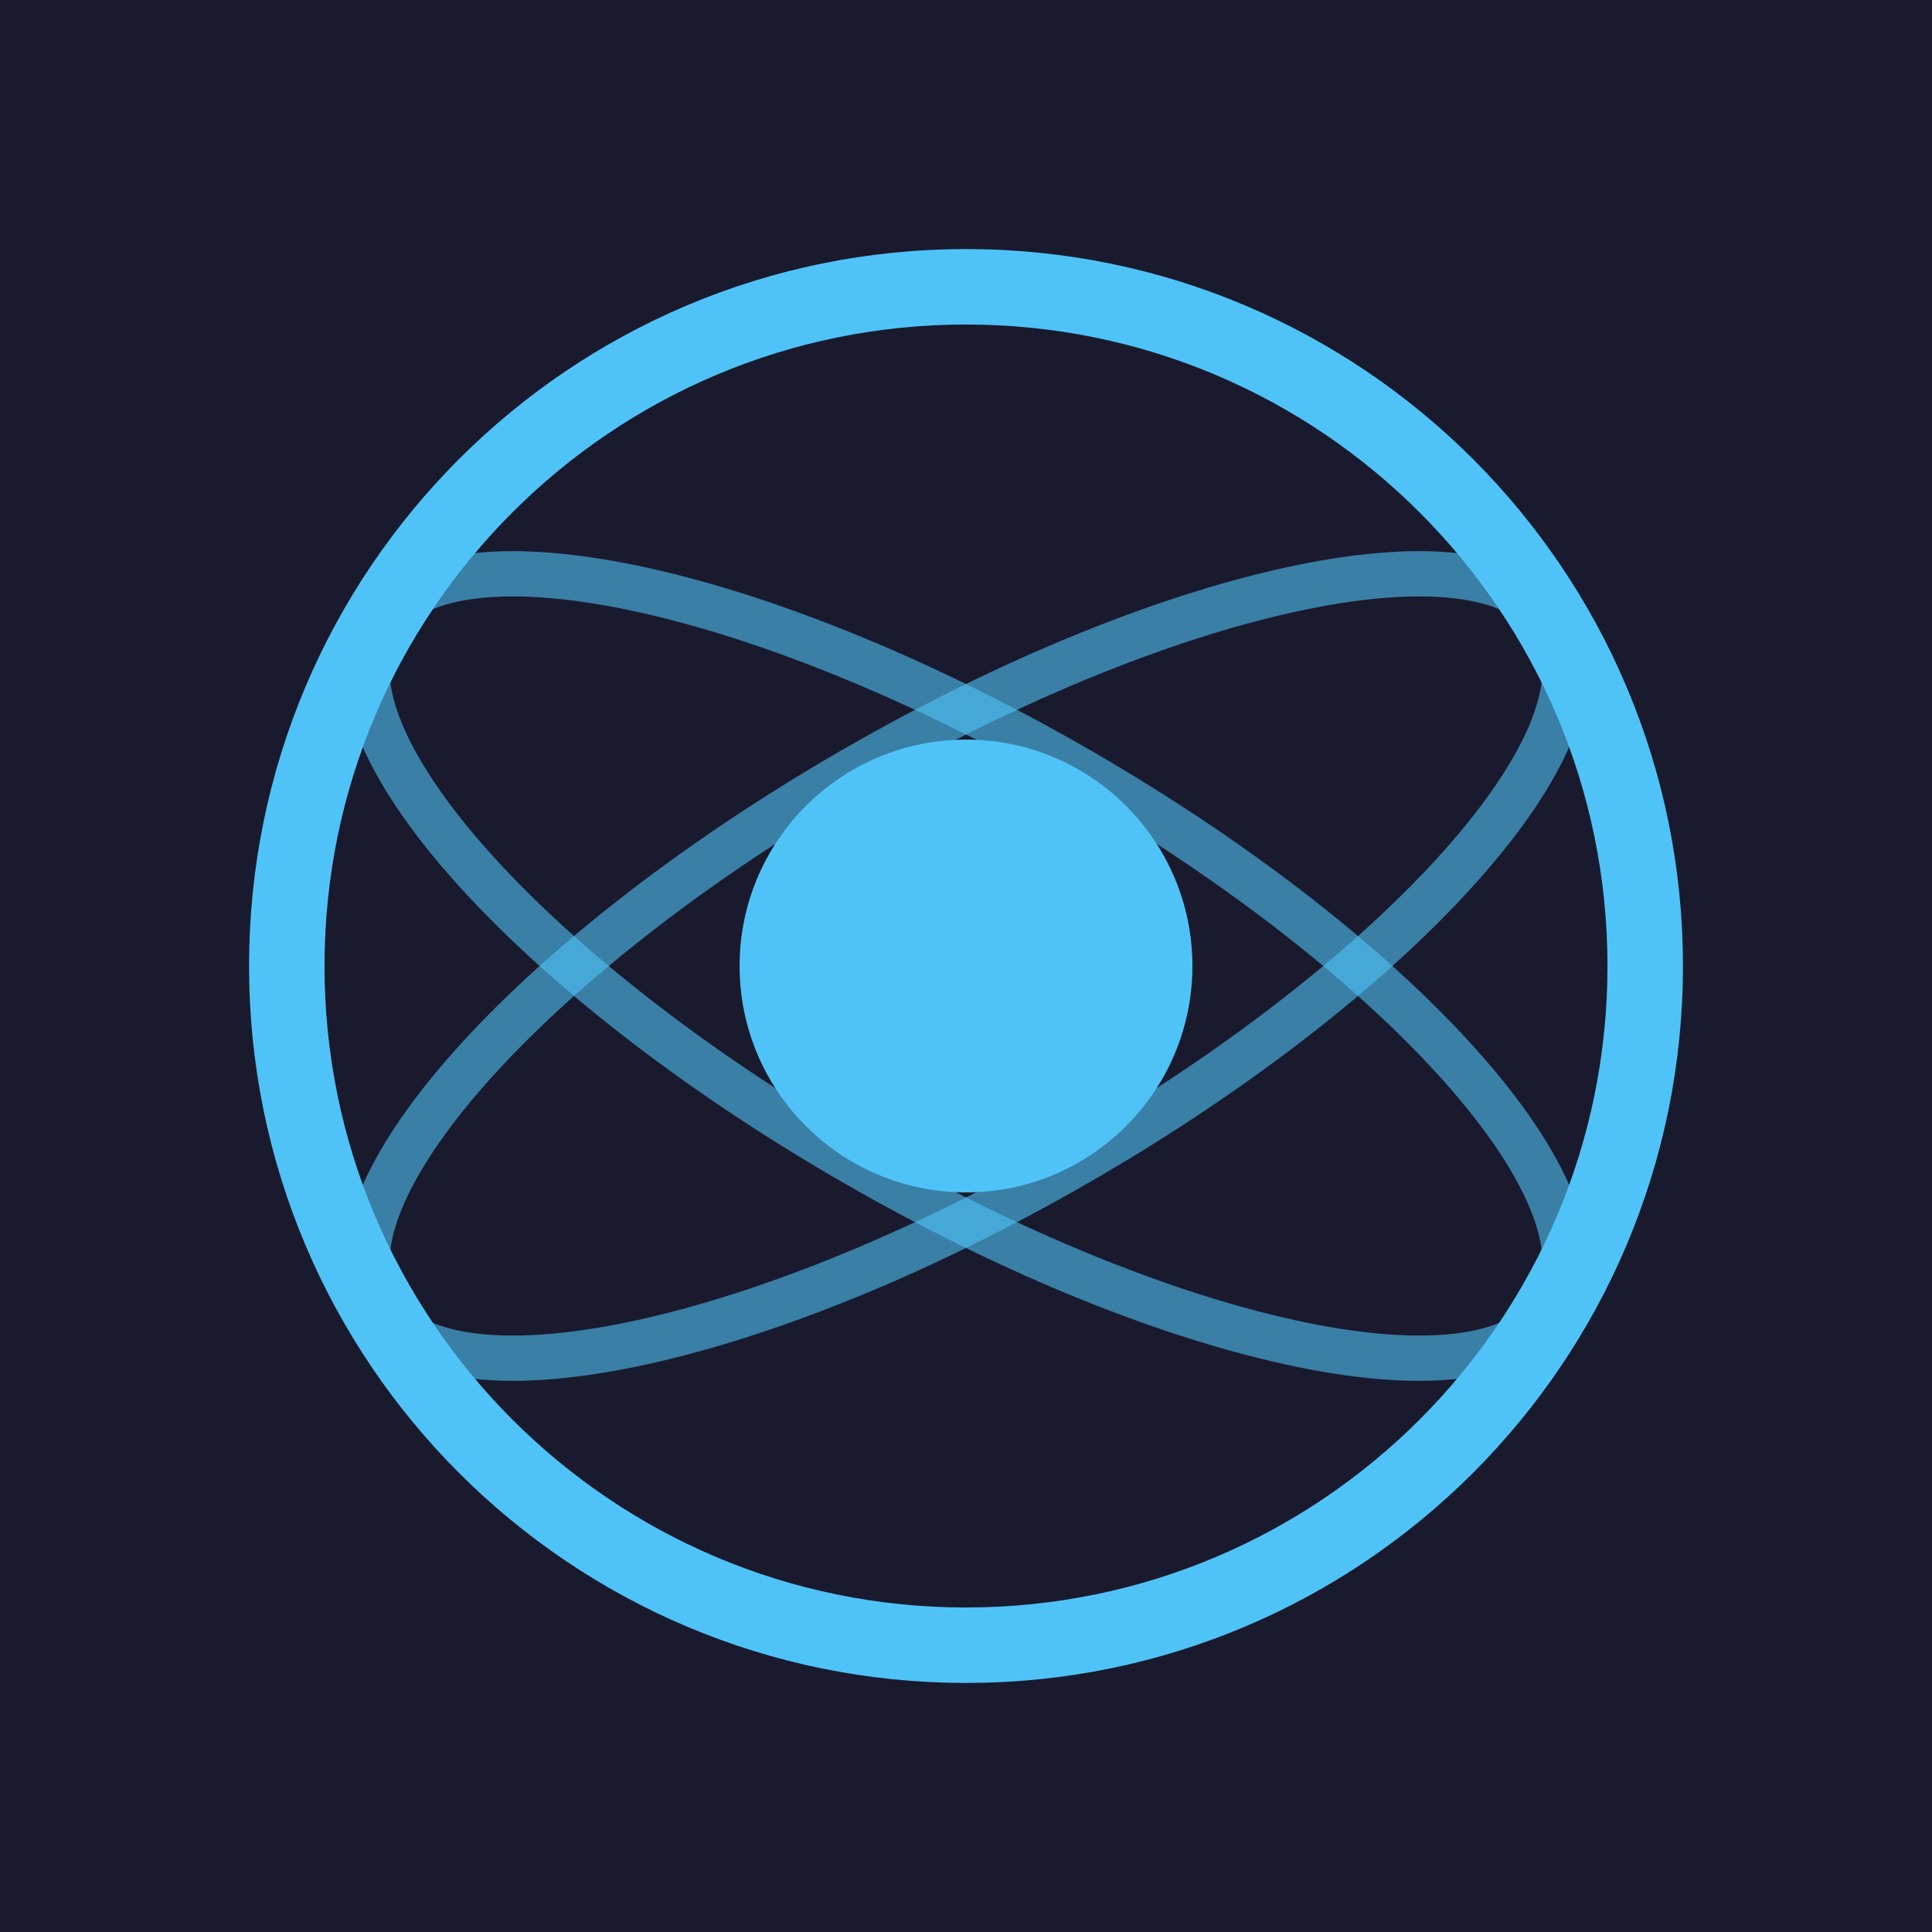
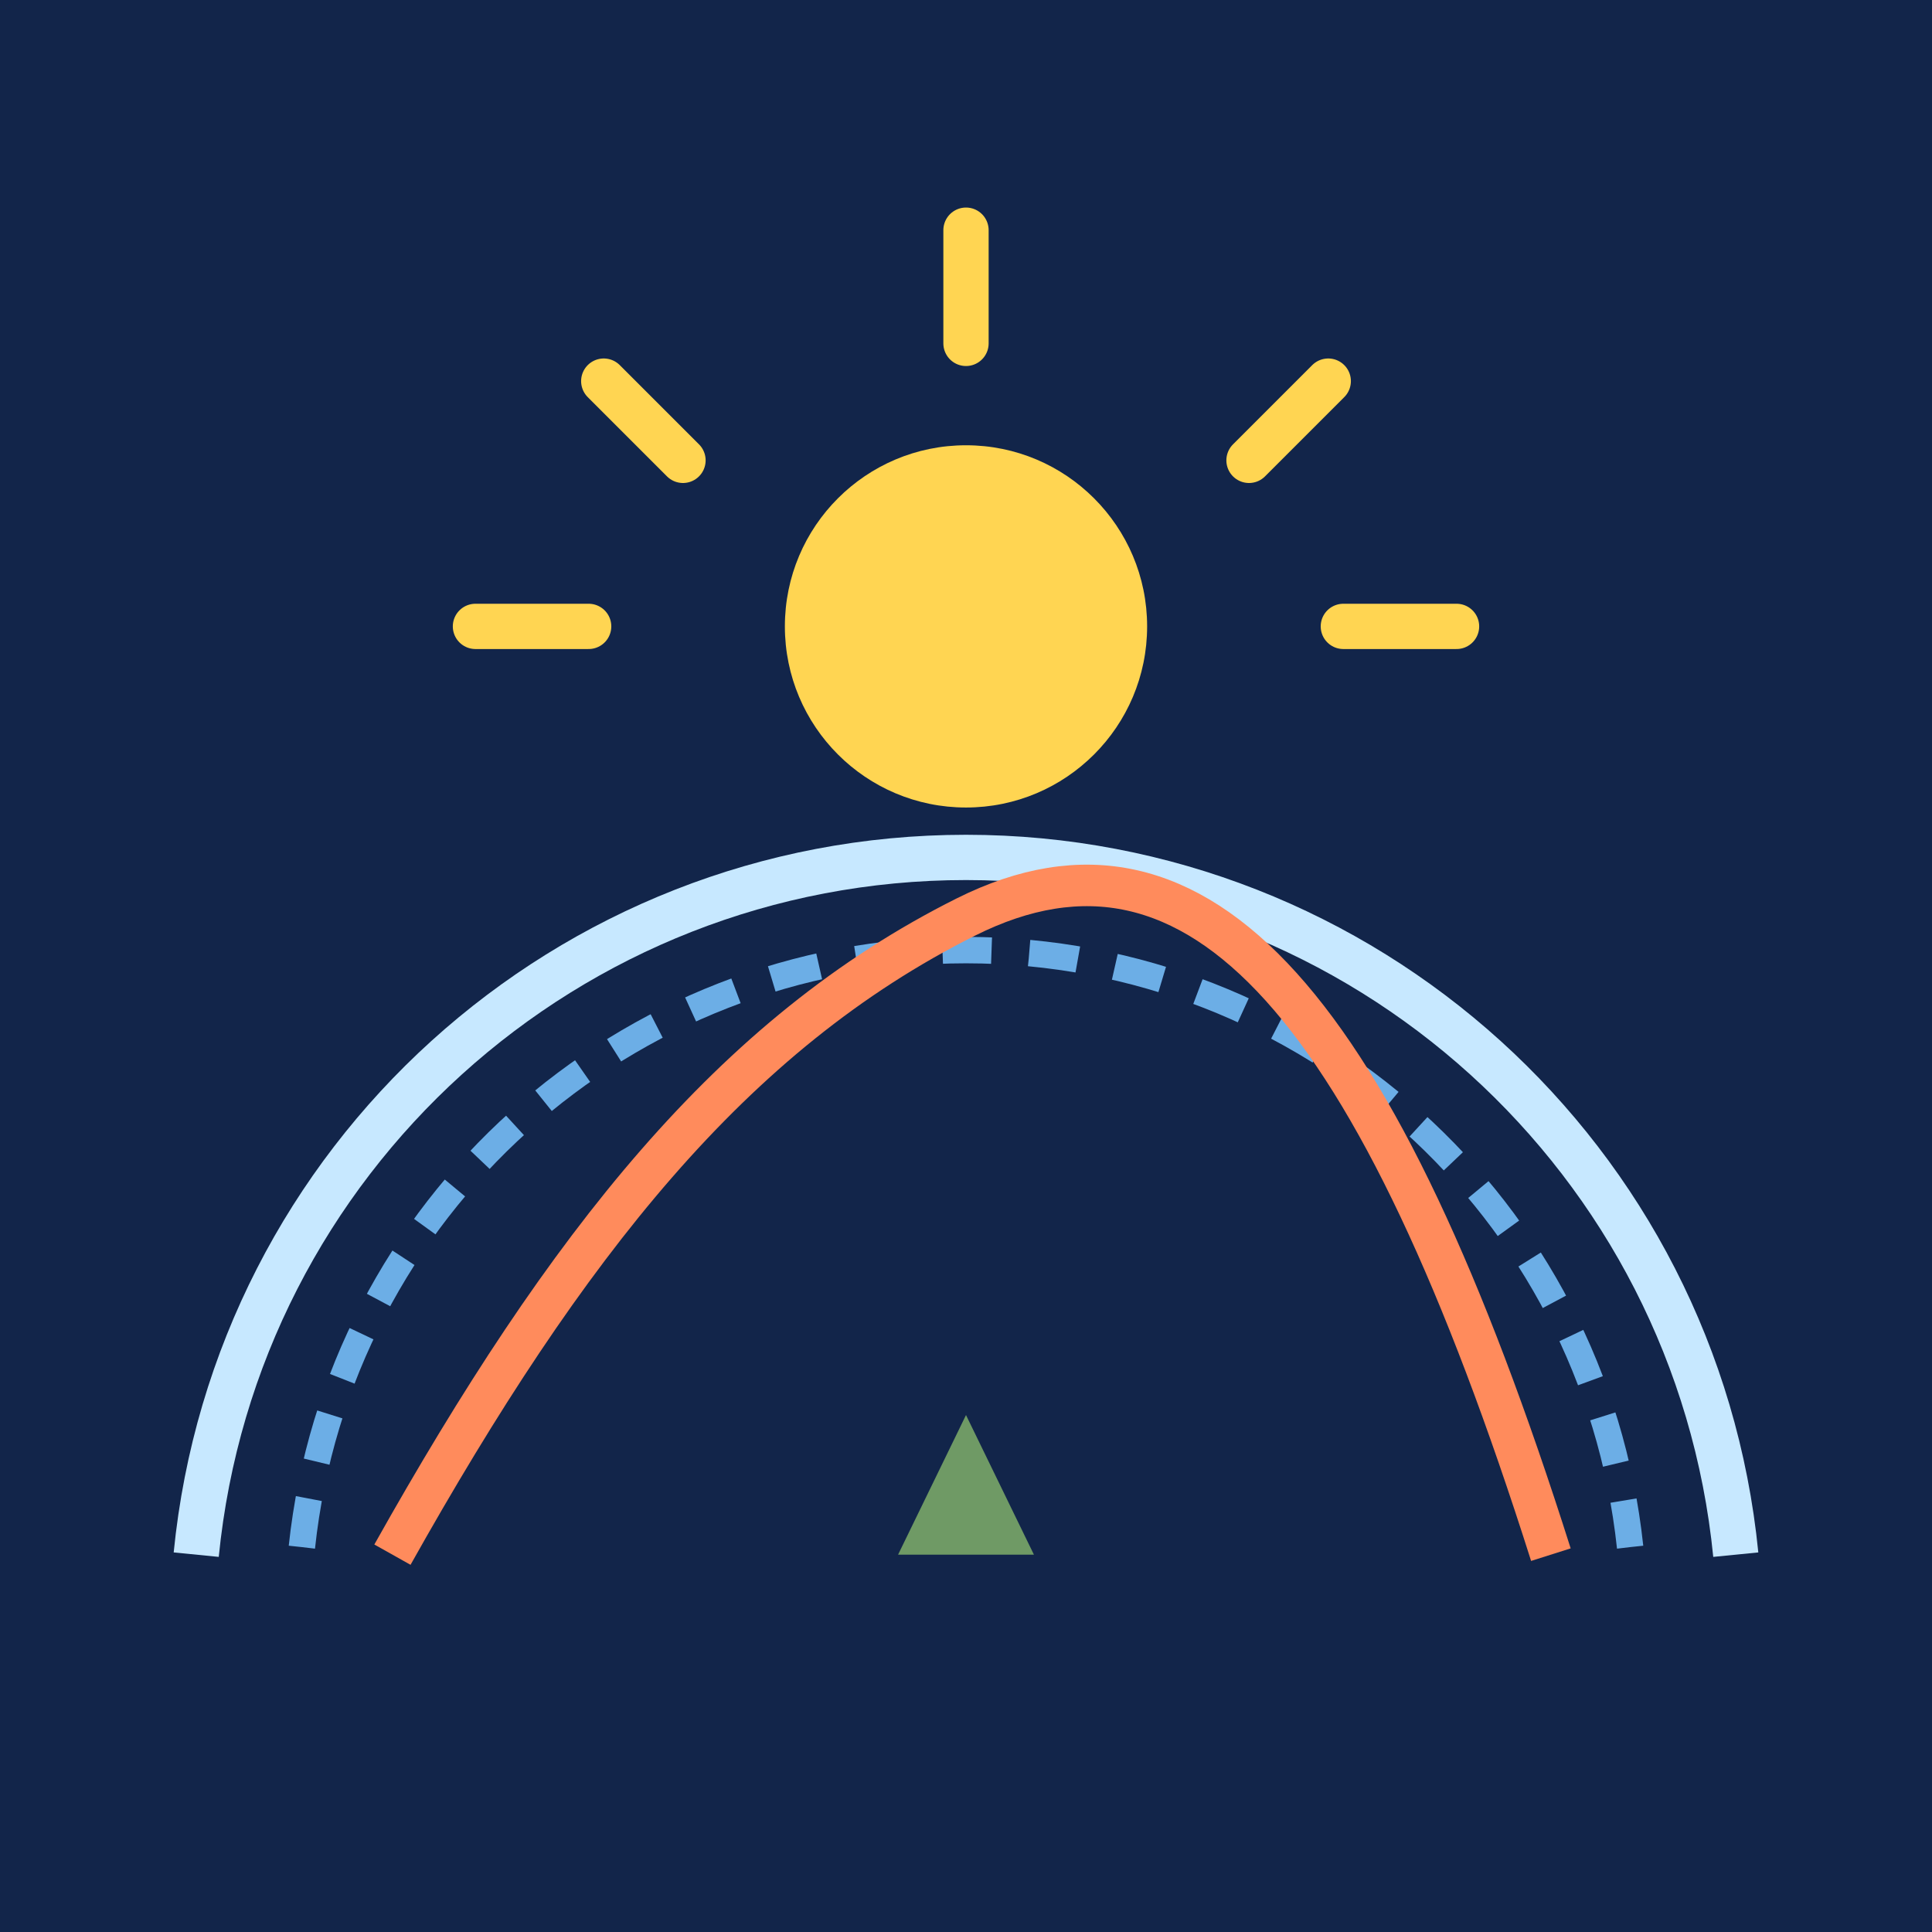
<svg xmlns="http://www.w3.org/2000/svg" viewBox="0 0 512 512">
-   <rect width="512" height="512" fill="#1a1a2e" />
-   <circle cx="256" cy="256" r="180" fill="none" stroke="#4fc3f7" stroke-width="20" />
-   <circle cx="256" cy="256" r="60" fill="#4fc3f7" />
-   <ellipse cx="256" cy="256" rx="180" ry="60" fill="none" stroke="#4fc3f7" stroke-width="12" opacity="0.6" transform="rotate(30 256 256)" />
-   <ellipse cx="256" cy="256" rx="180" ry="60" fill="none" stroke="#4fc3f7" stroke-width="12" opacity="0.6" transform="rotate(-30 256 256)" />
+   <rect width="512" height="512" fill="#12254a" />
+   <path d="M52 412A205 205 0 0 1 460 412" fill="none" stroke="#c7e8ff" stroke-width="12" />
+   <path d="M80 410A177 177 0 0 1 432 410" fill="none" stroke="#6caee6" stroke-width="7" stroke-dasharray="13 10" />
+   <circle cx="256" cy="166" r="48" fill="#ffd552" />
+   <path d="M256 91V61M181 122l-21-21M331 122l21-21M156 166h-30M356 166h30" stroke="#ffd552" stroke-width="12" stroke-linecap="round" />
+   <path d="M104 412C150 330 194 274 256 243S365 267 411 412" fill="none" stroke="#ff8b5c" stroke-width="11" />
+   <path d="M238 412h36l-18-37z" fill="#6f9a65" />
</svg>
